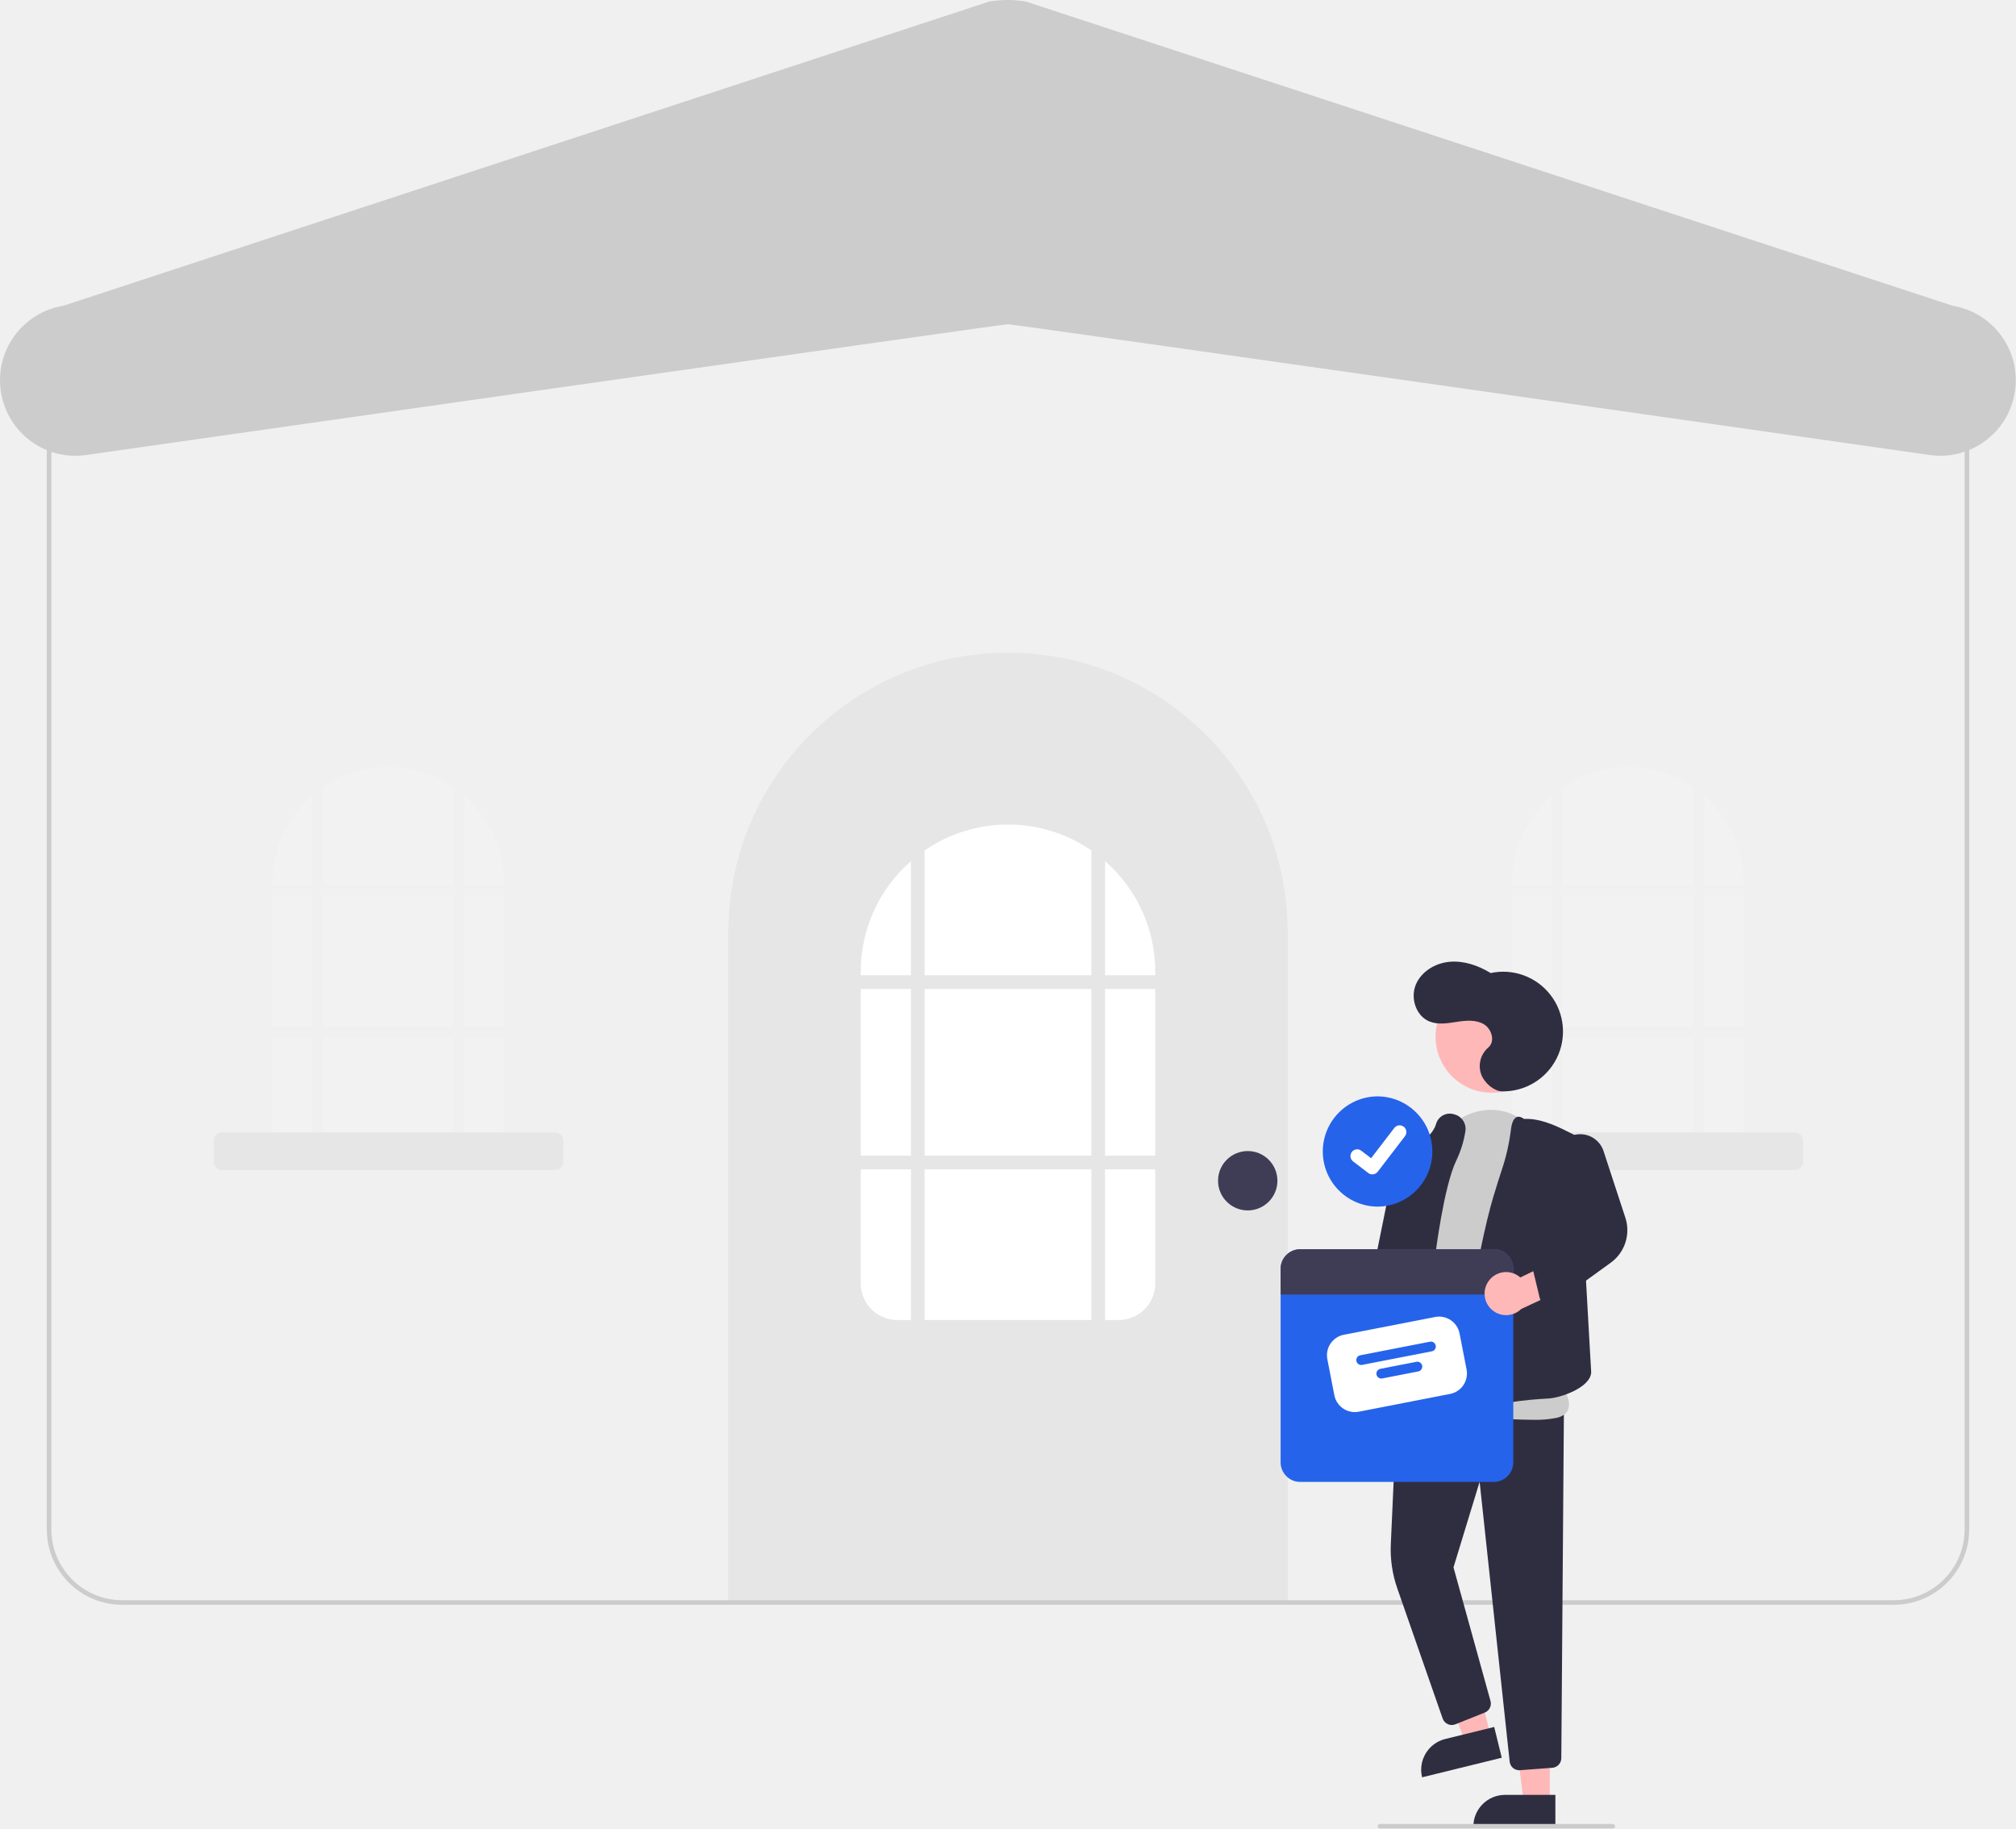
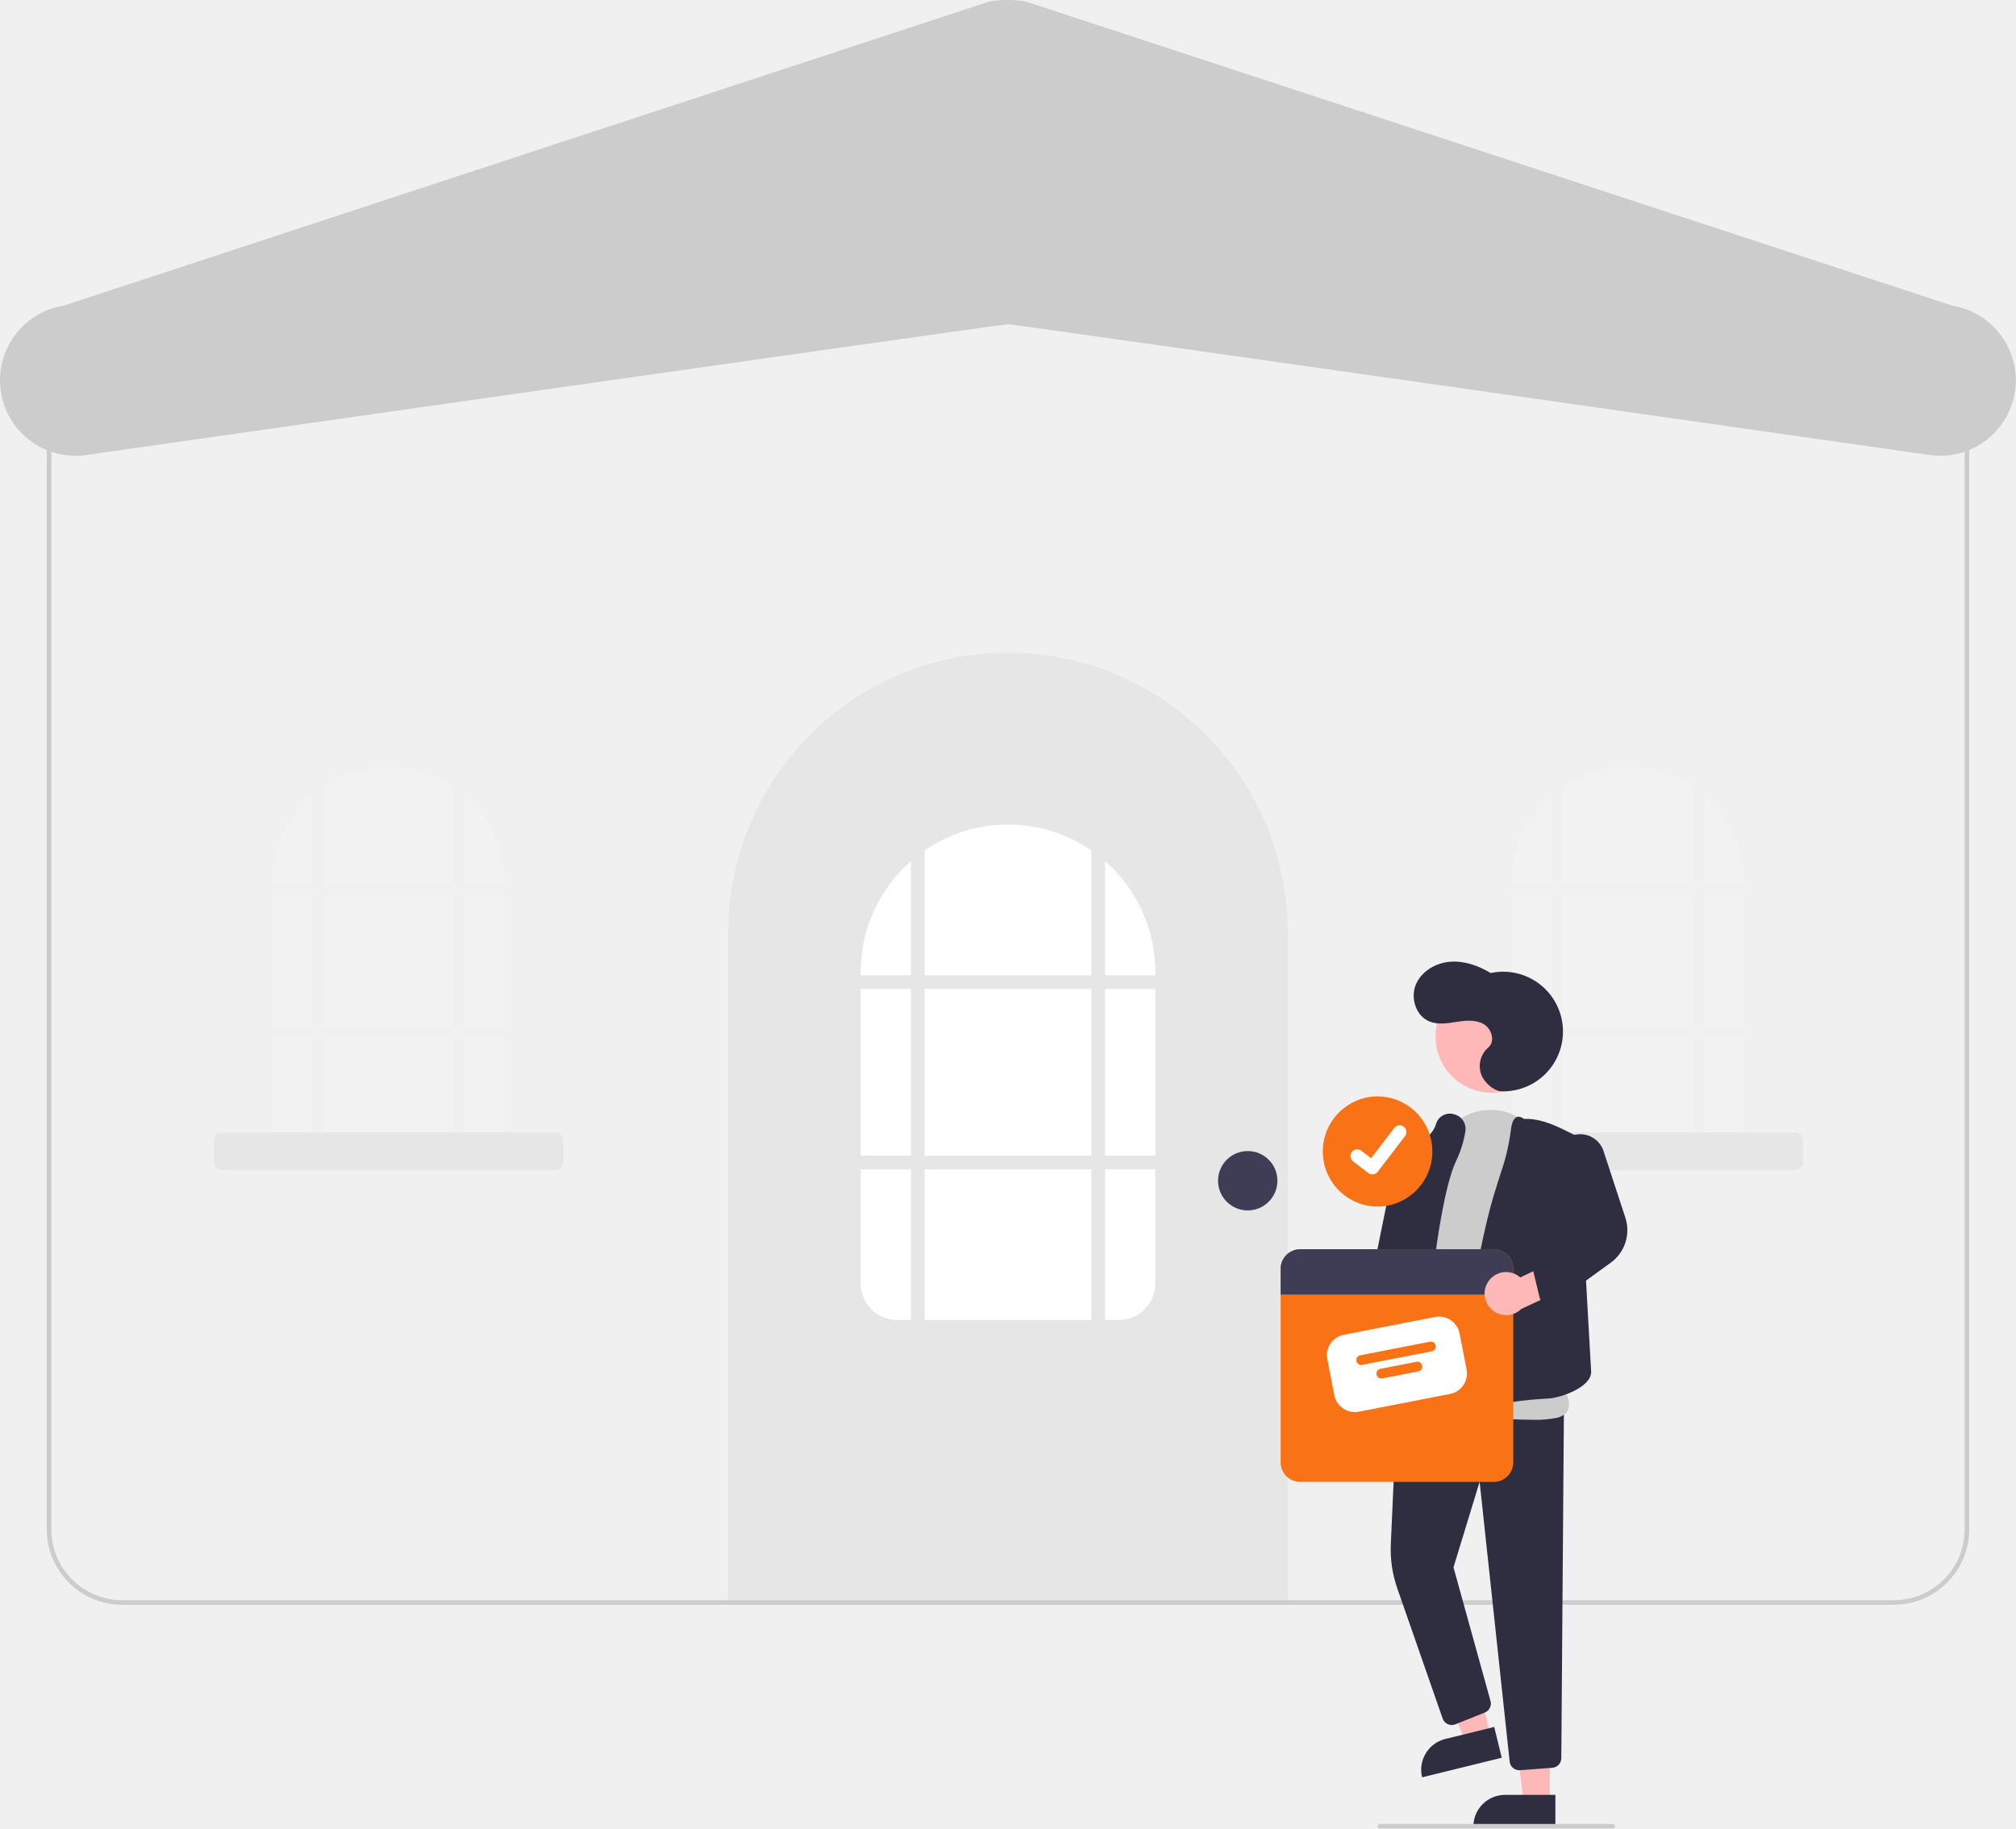
<svg xmlns="http://www.w3.org/2000/svg" width="883" height="800.856" viewBox="0 0 883 800.856" role="img" artist="Katerina Limpitsouni" source="https://undraw.co/">
  <path d="M441.5,285.856H441.5A122.5,122.5,0,0,1,564,408.356V701.856a0,0,0,0,1,0,0h-245a0,0,0,0,1,0,0V408.356A122.5,122.5,0,0,1,441.5,285.856Z" fill="#e6e6e6" />
  <rect x="377" y="433.134" width="22" height="73" fill="#fff" />
  <rect x="405" y="512.134" width="73" height="65.999" fill="#fff" />
  <rect x="405" y="433.134" width="73" height="73" fill="#fff" />
  <path d="M642.5,476.706h22v-1.501a64.329,64.329,0,0,0-22-48.496Z" transform="translate(-158.5 -49.57195)" fill="#fff" />
  <path d="M563.5,476.706h73V422.032a64.188,64.188,0,0,0-36.5-11.327h0a64.188,64.188,0,0,0-36.5,11.327Z" transform="translate(-158.5 -49.57195)" fill="#fff" />
  <path d="M557.5,561.706h-22v49.999a16,16,0,0,0,16,16h6Z" transform="translate(-158.5 -49.57195)" fill="#fff" />
  <path d="M642.5,561.706v65.999h6a16,16,0,0,0,16-16V561.706Z" transform="translate(-158.5 -49.57195)" fill="#fff" />
  <path d="M557.5,476.706V426.709a64.329,64.329,0,0,0-22,48.496v1.501Z" transform="translate(-158.5 -49.57195)" fill="#fff" />
  <rect x="484" y="433.134" width="22" height="73" fill="#fff" />
  <circle cx="546.5" cy="517.134" r="13" fill="#3f3d56" />
  <rect x="119.39" y="392.368" width="17.267" height="57.296" fill="#f2f2f2" />
  <rect x="141.366" y="392.368" width="57.296" height="57.296" fill="#f2f2f2" />
  <rect x="203.372" y="392.368" width="17.267" height="57.296" fill="#f2f2f2" />
  <path d="M361.872,437.23h17.267v-1.178A50.49,50.49,0,0,0,361.872,397.989Z" transform="translate(-158.5 -49.57195)" fill="#f2f2f2" />
  <rect x="141.366" y="454.373" width="57.296" height="51.801" fill="#f2f2f2" />
  <path d="M295.157,503.945H277.89v39.243a12.558,12.558,0,0,0,12.558,12.558h4.709Z" transform="translate(-158.5 -49.57195)" fill="#f2f2f2" />
  <path d="M361.872,503.945v51.801h4.709a12.558,12.558,0,0,0,12.558-12.558V503.945Z" transform="translate(-158.5 -49.57195)" fill="#f2f2f2" />
  <path d="M295.157,437.23V397.989a50.492,50.492,0,0,0-17.267,38.064v1.178Z" transform="translate(-158.5 -49.57195)" fill="#f2f2f2" />
  <path d="M299.866,437.23h57.296V394.318a50.379,50.379,0,0,0-28.648-8.89h0a50.381,50.381,0,0,0-28.648,8.89Z" transform="translate(-158.5 -49.57195)" fill="#f2f2f2" />
  <path d="M401.69,562.007H255.703a3.536,3.536,0,0,1-3.532-3.532v-9.419a3.536,3.536,0,0,1,3.532-3.532H401.69a3.536,3.536,0,0,1,3.532,3.532v9.419A3.536,3.536,0,0,1,401.69,562.007Z" transform="translate(-158.5 -49.57195)" fill="#e6e6e6" />
  <rect x="662.39" y="392.368" width="17.267" height="57.296" fill="#f2f2f2" />
  <rect x="684.366" y="392.368" width="57.296" height="57.296" fill="#f2f2f2" />
  <rect x="746.372" y="392.368" width="17.267" height="57.296" fill="#f2f2f2" />
  <path d="M904.872,437.23h17.267v-1.178A50.49,50.49,0,0,0,904.872,397.989Z" transform="translate(-158.5 -49.57195)" fill="#f2f2f2" />
  <rect x="684.366" y="454.373" width="57.296" height="51.801" fill="#f2f2f2" />
  <path d="M838.157,503.945H820.89v39.243a12.558,12.558,0,0,0,12.558,12.558h4.709Z" transform="translate(-158.5 -49.57195)" fill="#f2f2f2" />
  <path d="M904.872,503.945v51.801h4.709a12.558,12.558,0,0,0,12.558-12.558V503.945Z" transform="translate(-158.5 -49.57195)" fill="#f2f2f2" />
  <path d="M838.157,437.23V397.989a50.492,50.492,0,0,0-17.267,38.064v1.178Z" transform="translate(-158.5 -49.57195)" fill="#f2f2f2" />
  <path d="M842.866,437.23h57.296V394.318a50.379,50.379,0,0,0-28.648-8.89h0a50.381,50.381,0,0,0-28.648,8.89Z" transform="translate(-158.5 -49.57195)" fill="#f2f2f2" />
  <path d="M944.69,562.007H798.703a3.536,3.536,0,0,1-3.532-3.532v-9.419a3.536,3.536,0,0,1,3.532-3.532H944.69a3.536,3.536,0,0,1,3.532,3.532v9.419A3.536,3.536,0,0,1,944.69,562.007Z" transform="translate(-158.5 -49.57195)" fill="#e6e6e6" />
  <path d="M988,752.428H212a33.037,33.037,0,0,1-33-33v-503a33.037,33.037,0,0,1,33-33H988a33.037,33.037,0,0,1,33,33v503A33.037,33.037,0,0,1,988,752.428Zm-776-567a31.035,31.035,0,0,0-31,31v503a31.035,31.035,0,0,0,31,31H988a31.035,31.035,0,0,0,31-31v-503a31.035,31.035,0,0,0-31-31Z" transform="translate(-158.5 -49.57195)" fill="#ccc" />
  <path d="M191.548,249.198a33.074,33.074,0,0,1-5.297-65.716L591.806,50.23a49.165,49.165,0,0,1,15.918-.02l406.094,133.292a33.067,33.067,0,0,1-10.701,65.262c-4.375-.625-399.522-57.046-403.126-57.195-3.59.148-399.122,56.625-403.117,57.196A33.138,33.138,0,0,1,191.548,249.198Z" transform="translate(-158.5 -49.57195)" fill="#ccc" />
  <path d="M773.936,672.978a9.377,9.377,0,0,0-3.1-14.04l1.853-21.348L759.991,633.299l-2.194,30.184a9.428,9.428,0,0,0,16.138,9.495Z" transform="translate(-158.5 -49.57195)" fill="#ffb8b8" />
  <polygon points="678.804 789.38 667.371 789.379 661.935 745.283 678.808 745.284 678.804 789.38" fill="#ffb8b8" />
  <path d="M659.205,786.112H681.253a0,0,0,0,1,0,0v13.882a0,0,0,0,1,0,0H645.323a0,0,0,0,1,0,0v0A13.882,13.882,0,0,1,659.205,786.112Z" fill="#2f2e41" />
  <polygon points="652.853 760.12 641.751 762.848 625.945 721.325 642.331 717.299 652.853 760.12" fill="#ffb8b8" />
  <path d="M793.08,810.022H815.128a0,0,0,0,1,0,0v13.882a0,0,0,0,1,0,0H779.198a0,0,0,0,1,0,0v0A13.882,13.882,0,0,1,793.08,810.022Z" transform="translate(-330.4181 164.2499) rotate(-13.80529)" fill="#2f2e41" />
  <path d="M823.923,824.894a4.21,4.21,0,0,1-4.196-3.779L806.571,698.562,795.124,736.037l16.214,58.533a4.226,4.226,0,0,1-2.506,5.057l-12.89,5.156a4.23,4.23,0,0,1-5.565-2.535l-19.87-57.009a51.604,51.604,0,0,1-2.835-19.395l2.774-61.523,73.042,3.093-1.14,152.214a4.255,4.255,0,0,1-3.912,4.187l-14.185,1.068C824.141,824.89,824.031,824.894,823.923,824.894Z" transform="translate(-158.5 -49.57195)" fill="#2f2e41" />
  <circle cx="653.326" cy="454.031" r="24.561" fill="#ffb8b8" />
  <path d="M829.888,671.415c-6.468,0-14.504-.529-22.817-1.076-11.36-.748-23.107-1.52-31.875-1.013a6.967,6.967,0,0,1-6.232-2.714c-9.039-11.574,4.903-56.708,5.501-58.623l11.346-50.468.488.11-.488-.11c2.496-11.1,10.471-19.288,20.813-21.368,9.679-1.945,19.043,1.931,25.048,10.375q.478.672.956,1.379c19.552,28.957,8.493,100.896,7.752,105.539,1.033,1.237,6.618,8.232,5.083,13.091-.624,1.977-2.321,3.324-5.042,4.004A47.007,47.007,0,0,1,829.888,671.415Z" transform="translate(-158.5 -49.57195)" fill="#ccc" />
  <path d="M775.592,671.438c-2.225,0-5.225-.821-9.272-2.505-1.739-.724-7.031-2.926-.606-59.072,3.156-27.58,7.677-54.967,7.722-55.241l.043-.264.244-.11c.116-.053,11.662-5.346,13.67-12.146q.105-.354.234-.685a6.243,6.243,0,0,1,7.754-3.809A6.561,6.561,0,0,1,800.322,545.095a46.032,46.032,0,0,1-3.99,12.792c-5.433,11.21-9.114,40.928-9.15,41.227-.208,2.538-5.139,62.672-6.088,67.235-.332,1.594-.942,3.544-2.734,4.49A5.841,5.841,0,0,1,775.592,671.438Z" transform="translate(-158.5 -49.57195)" fill="#2f2e41" />
  <path d="M802.424,669.133a2.019,2.019,0,0,1-1.239-.425c-7.226-5.491,4.468-72.052,11.405-95.016,1.389-4.598,2.625-8.537,3.676-11.706h0a89.267,89.267,0,0,0,3.989-17.506c.382-3.226,1.211-5.068,2.537-5.633.921-.393,2.004-.126,3.219.793,6.406-.315,12.631,2.302,18.402,5.181l5.192,2.591,5.826,103.149c-.165,6.583-13.141,11.23-18.804,11.527-9.088.476-25.408,1.956-32.6,6.509A3.005,3.005,0,0,1,802.424,669.133Z" transform="translate(-158.5 -49.57195)" fill="#2f2e41" />
  <path d="M769.966,649.78c-.086,0-.172-.002-.258-.008l-11.767-.724a4.23,4.23,0,0,1-3.923-4.854l5.325-35.278,10.024-49.498a8.879,8.879,0,0,1,11.362-6.709h0a8.928,8.928,0,0,1,6.107,9.879l-7.964,49.597-4.715,33.947A4.251,4.251,0,0,1,769.966,649.78Z" transform="translate(-158.5 -49.57195)" fill="#2f2e41" />
  <path d="M816.313,527.56a26.205,26.205,0,1,0-4.91-51.825c-5.401-3.28-11.681-5.486-17.975-4.925s-12.518,4.298-14.872,10.162.175,13.594,6.027,15.977c3.752,1.528,7.989.787,11.993.171s8.372-1.018,11.856,1.048,5.051,7.605,1.93,10.188a10.738,10.738,0,0,0-3.084,11.82C808.847,524.233,813.127,527.492,816.313,527.56Z" transform="translate(-158.5 -49.57195)" fill="#2f2e41" />
-   <path d="M761.87,529.751a24.146,24.146,0,0,0-0,48.291H761.87a24.146,24.146,0,0,0,0-48.291Z" transform="translate(-158.5 -49.57195)" fill="#2563eb" />
-   <path id="e2b03078-4341-40c6-aa5e-abce84ce68da-268" data-name="Path 395" d="M759.579,563.924a2.93,2.93,0,0,1-1.763-.586l-.032-.024-6.64-5.079a2.951,2.951,0,1,1,3.591-4.684L759.036,556.85l10.163-13.259a2.95,2.95,0,0,1,4.135-.546l.001.001-.063.088.065-.088a2.953,2.953,0,0,1,.546,4.136l-11.954,15.589a2.951,2.951,0,0,1-2.347,1.151Z" transform="translate(-158.5 -49.57195)" fill="#fff" />
-   <path d="M812.734,596.706H727.989a8.579,8.579,0,0,0-8.582,8.582V690.032a8.579,8.579,0,0,0,8.582,8.582h84.745a8.579,8.579,0,0,0,8.582-8.582V605.287A8.579,8.579,0,0,0,812.734,596.706Z" transform="translate(-158.5 -49.57195)" fill="#2563eb" />
+   <path d="M761.87,529.751a24.146,24.146,0,0,0-0,48.291H761.87a24.146,24.146,0,0,0,0-48.291Z" transform="translate(-158.5 -49.57195)" fill="#f97316" />
+   <path id="e2b03078-4341-40c6-aa5e-abce84ce68da-247" data-name="Path 395" d="M759.579,563.924a2.93,2.93,0,0,1-1.763-.586l-.032-.024-6.64-5.079a2.951,2.951,0,1,1,3.591-4.684L759.036,556.85l10.163-13.259a2.95,2.95,0,0,1,4.135-.546l.001.001-.063.088.065-.088a2.953,2.953,0,0,1,.546,4.136l-11.954,15.589a2.951,2.951,0,0,1-2.347,1.151Z" transform="translate(-158.5 -49.57195)" fill="#fff" />
+   <path d="M812.734,596.706H727.989a8.579,8.579,0,0,0-8.582,8.582V690.032a8.579,8.579,0,0,0,8.582,8.582h84.745a8.579,8.579,0,0,0,8.582-8.582V605.287A8.579,8.579,0,0,0,812.734,596.706Z" transform="translate(-158.5 -49.57195)" fill="#f97316" />
  <path d="M793.648,660.074l-40.012,7.792a9.128,9.128,0,0,1-10.693-7.207L739.868,644.865a9.128,9.128,0,0,1,7.207-10.693l40.012-7.792a9.128,9.128,0,0,1,10.693,7.207l3.076,15.794A9.128,9.128,0,0,1,793.648,660.074Z" transform="translate(-158.5 -49.57195)" fill="#fff" />
-   <path d="M785.643,641.415l-30.535,5.946a2.145,2.145,0,0,1-.82-4.212l30.535-5.946a2.145,2.145,0,1,1,.82,4.212Z" transform="translate(-158.5 -49.57195)" fill="#2563eb" />
-   <path d="M779.708,650.221l-15.794,3.076a2.145,2.145,0,0,1-.82-4.212l15.794-3.076a2.145,2.145,0,0,1,.82,4.212Z" transform="translate(-158.5 -49.57195)" fill="#2563eb" />
+   <path d="M785.643,641.415l-30.535,5.946a2.145,2.145,0,0,1-.82-4.212l30.535-5.946a2.145,2.145,0,1,1,.82,4.212Z" transform="translate(-158.5 -49.57195)" fill="#f97316" />
+   <path d="M779.708,650.221l-15.794,3.076a2.145,2.145,0,0,1-.82-4.212l15.794-3.076a2.145,2.145,0,0,1,.82,4.212Z" transform="translate(-158.5 -49.57195)" fill="#f97316" />
  <path d="M821.315,605.287v11.264h-101.908V605.287a8.579,8.579,0,0,1,8.582-8.582h84.745A8.579,8.579,0,0,1,821.315,605.287Z" transform="translate(-158.5 -49.57195)" fill="#3f3d56" />
  <path d="M810.169,611.164a9.377,9.377,0,0,1,14.225-2.093l19.295-9.32,8.524,10.344-27.433,12.779a9.428,9.428,0,0,1-14.611-11.71Z" transform="translate(-158.5 -49.57195)" fill="#ffb8b8" />
  <path d="M836.972,621.174a4.233,4.233,0,0,1-4.114-3.241l-2.803-11.65a4.213,4.213,0,0,1,1.94-4.62l16.902-10.115-8.64-31.634a10.821,10.821,0,0,1,.379-6.801h0a10.753,10.753,0,0,1,20.214.621l9.539,29.125a17.577,17.577,0,0,1-6.421,19.773L839.449,620.37A4.225,4.225,0,0,1,836.972,621.174Z" transform="translate(-158.5 -49.57195)" fill="#2f2e41" />
  <path d="M864.902,850.428h-102a1,1,0,1,1,0-2h102a1,1,0,0,1,0,2Z" transform="translate(-158.5 -49.57195)" fill="#ccc" />
</svg>
